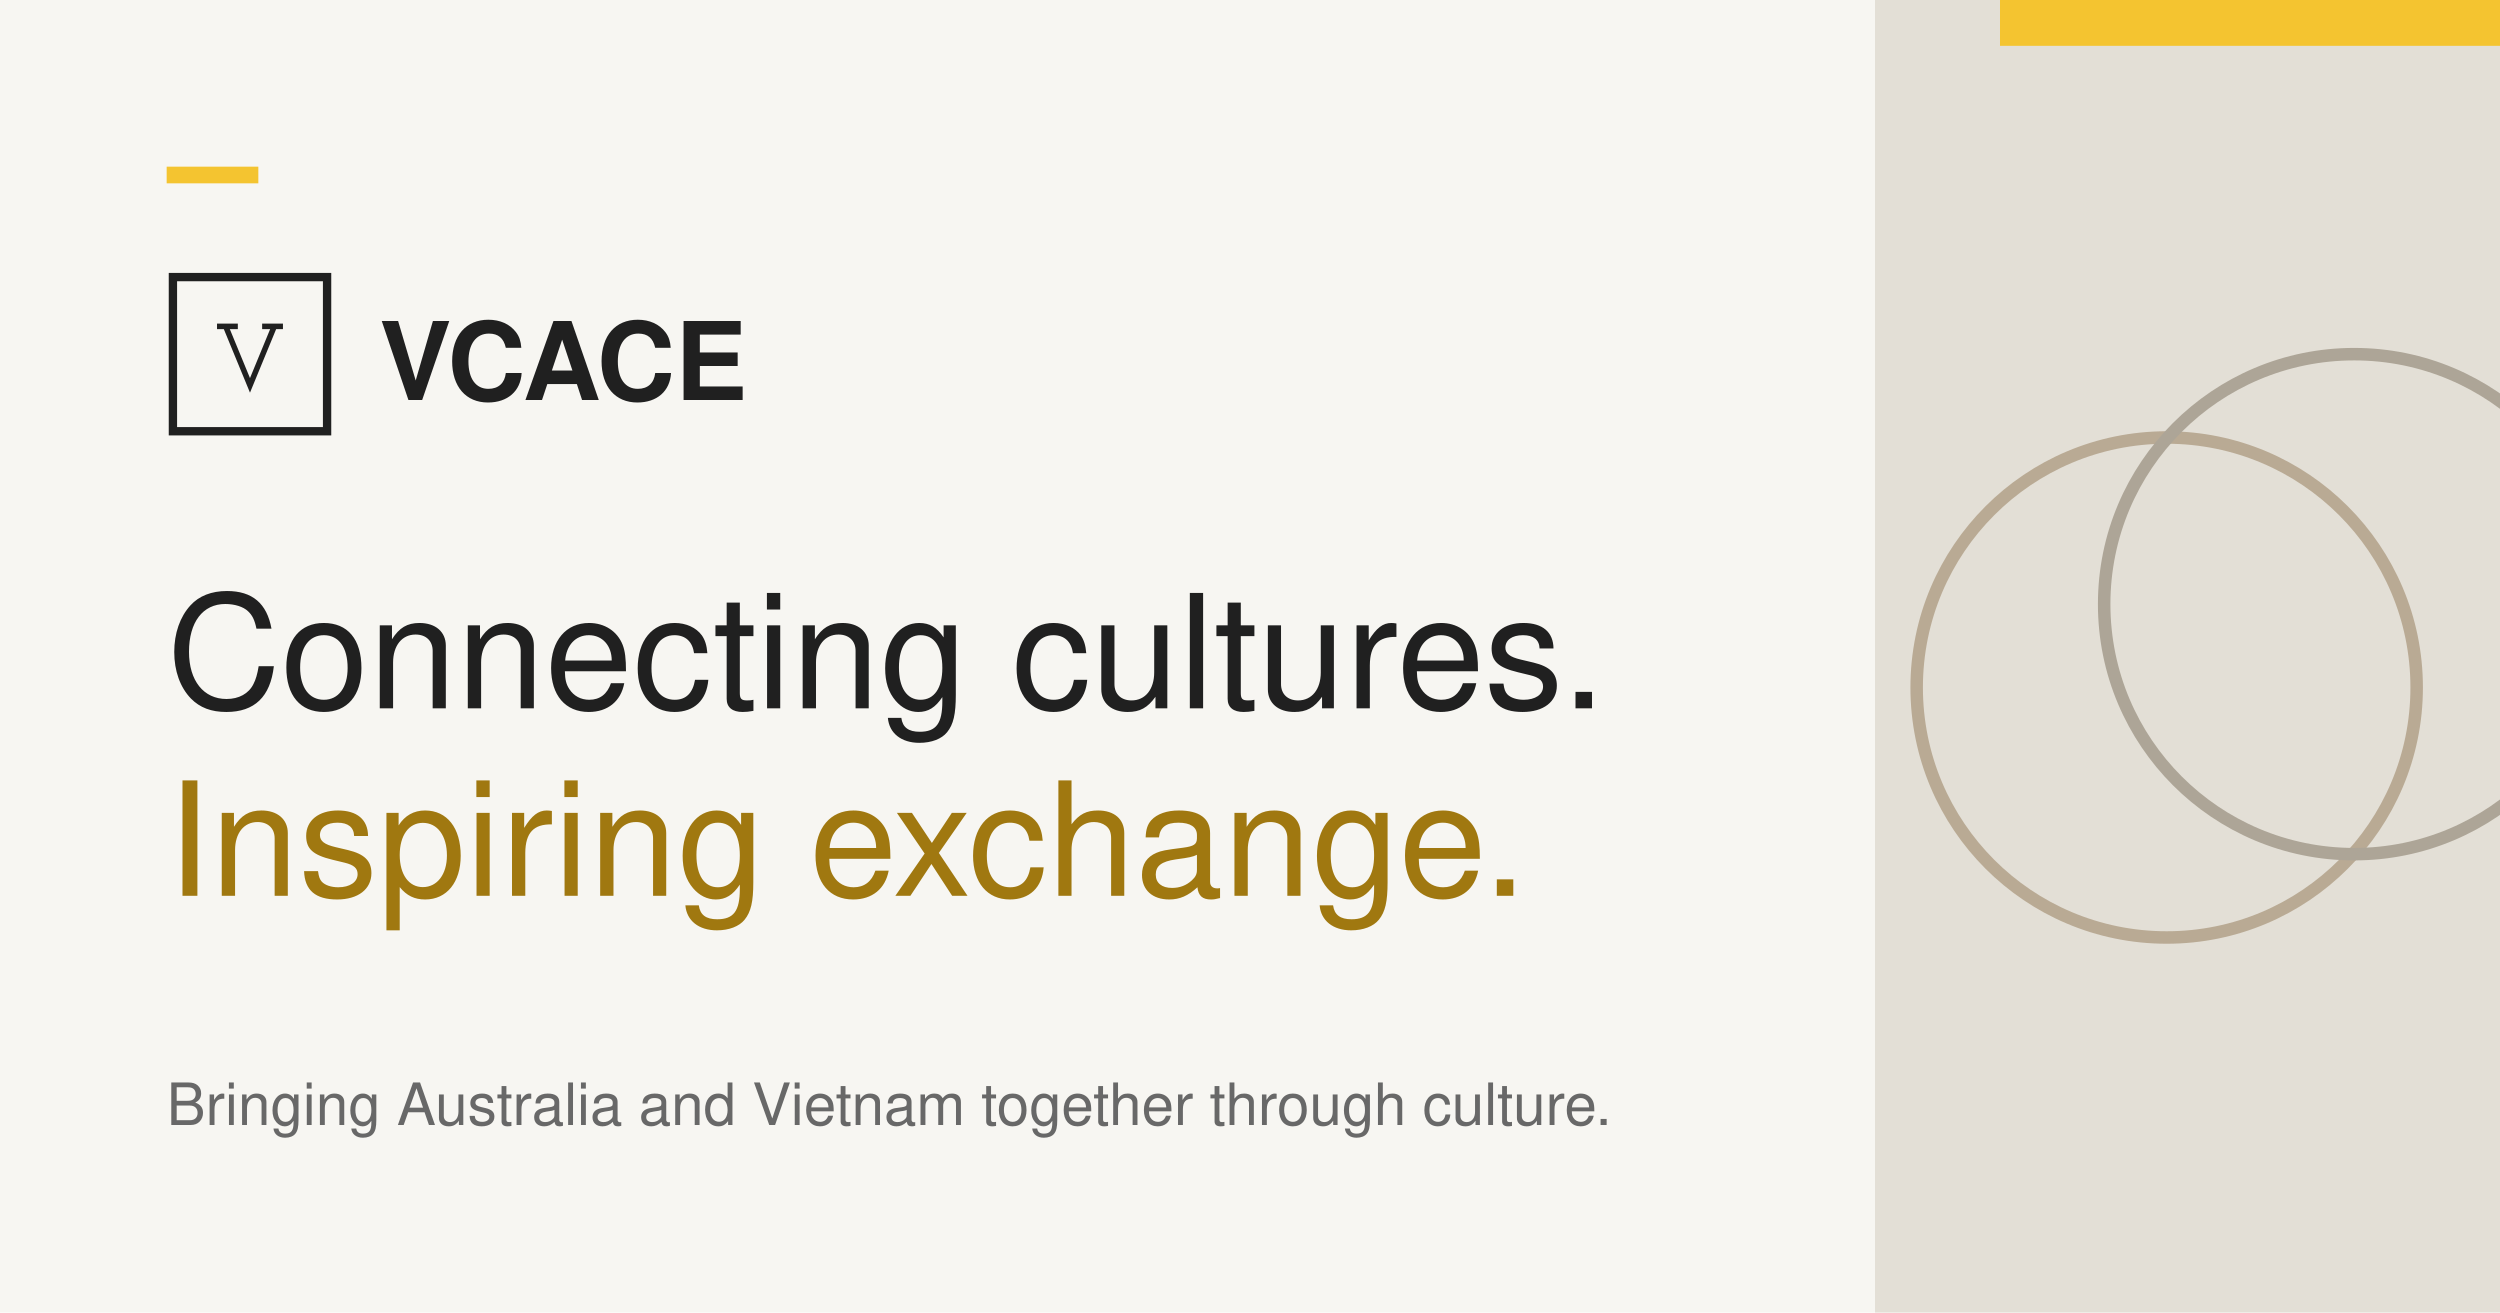
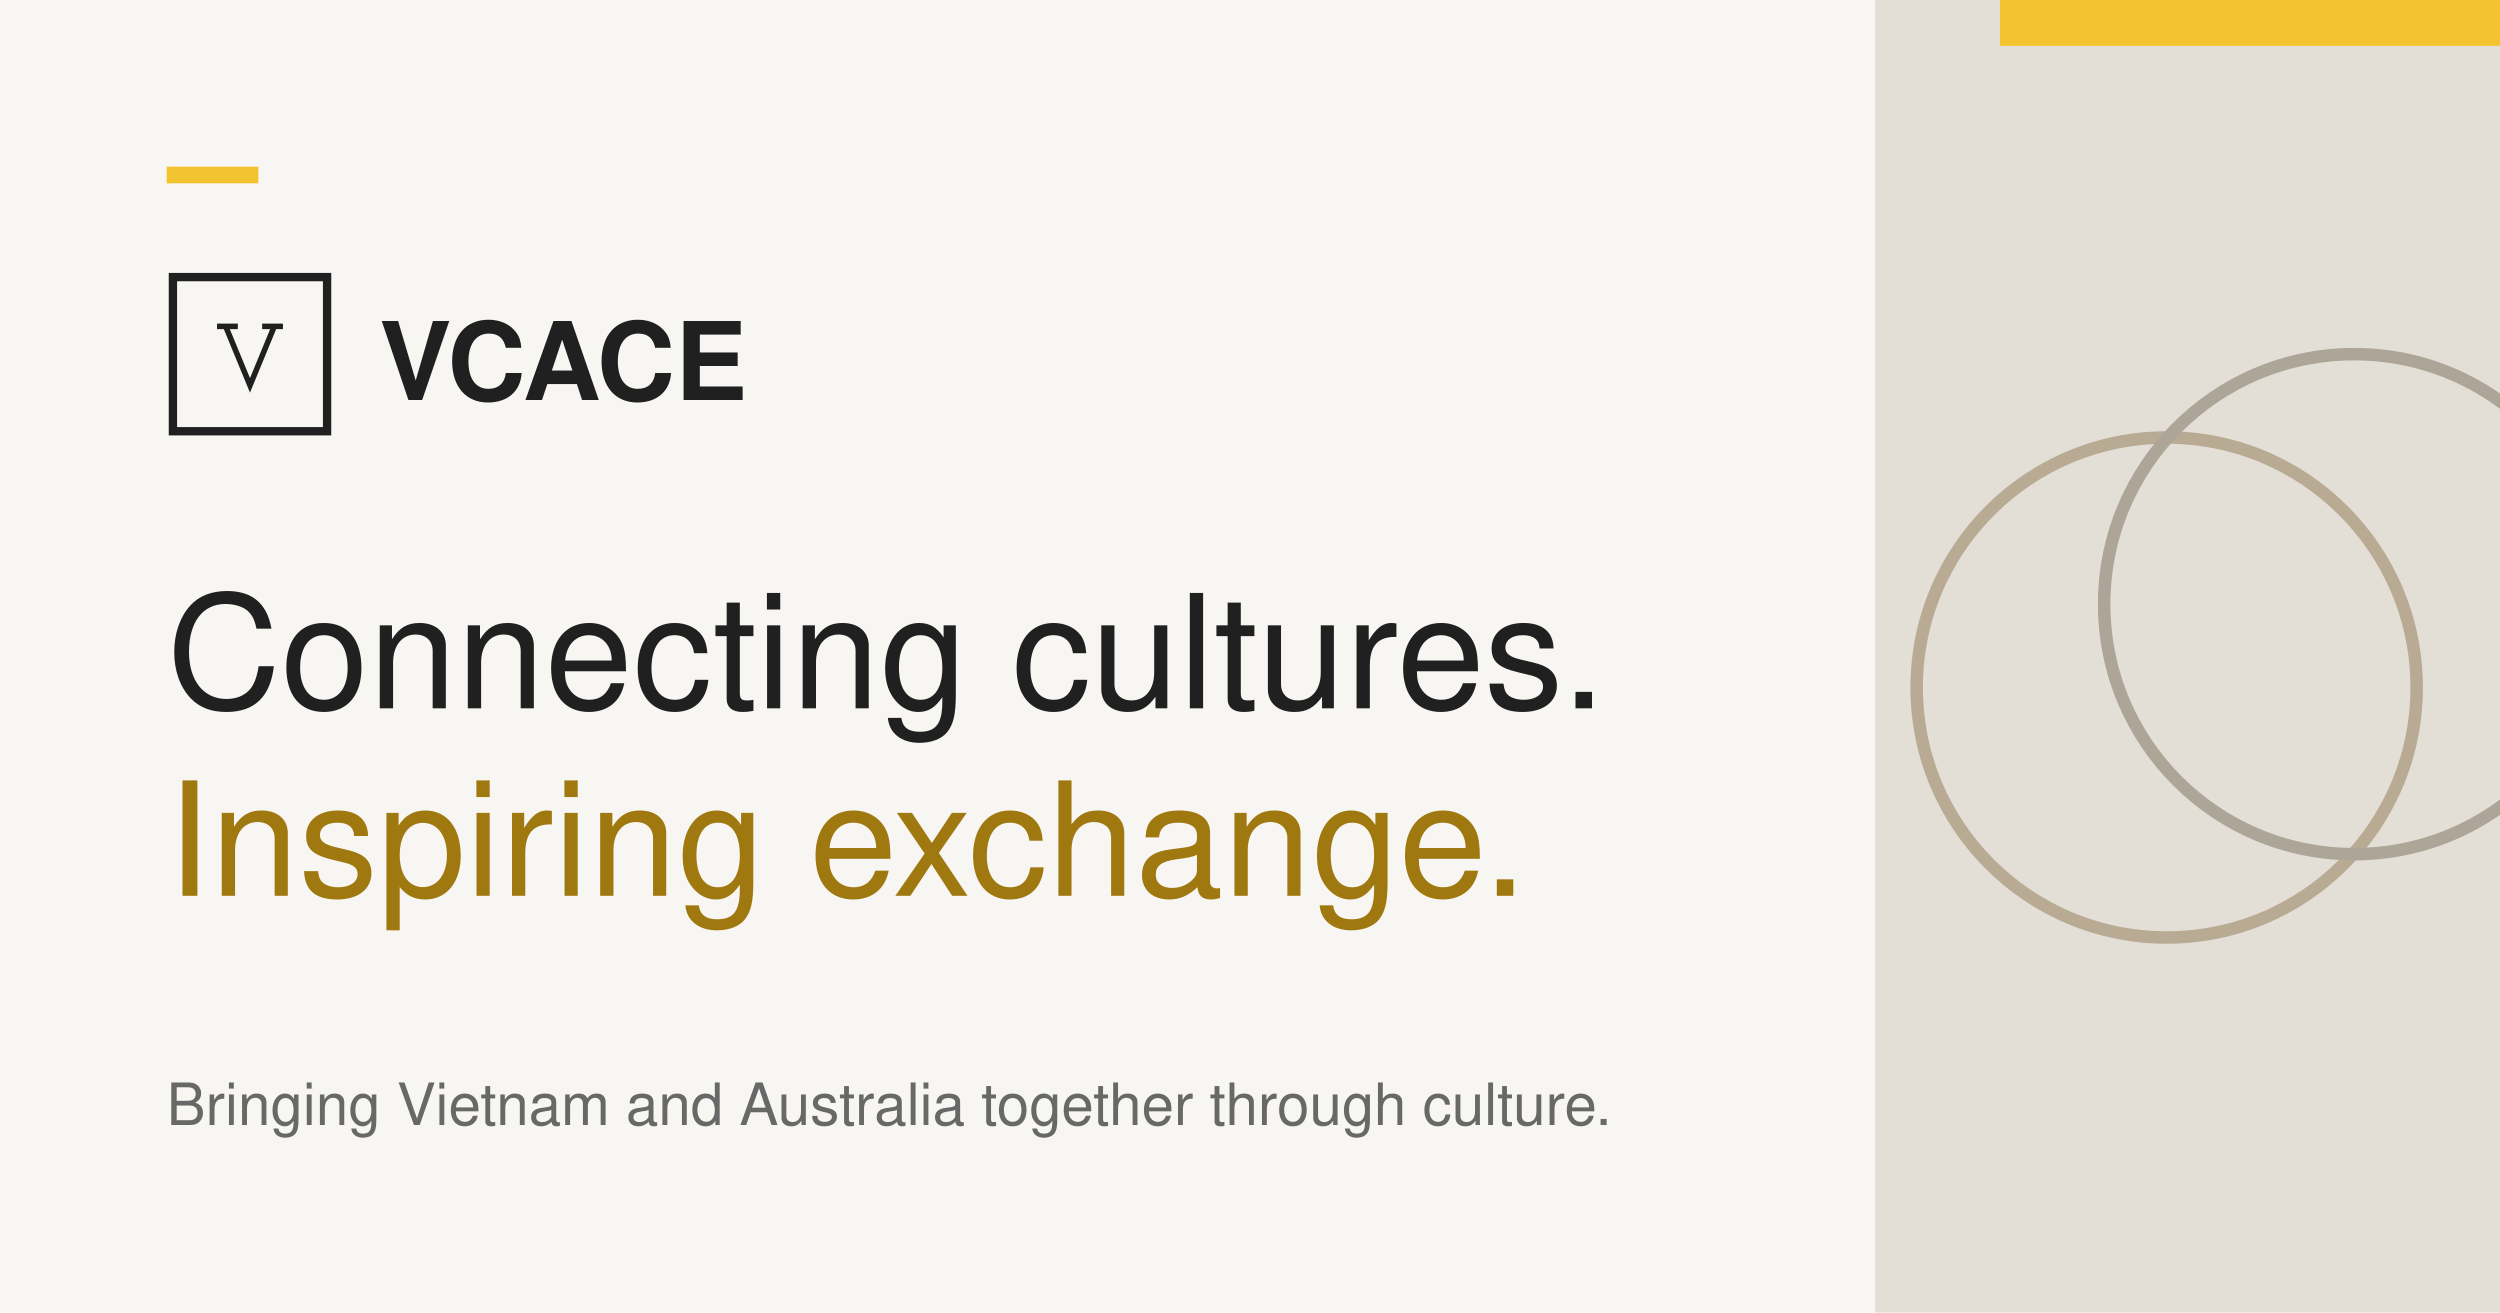
<svg xmlns="http://www.w3.org/2000/svg" viewBox="0 0 1200 630" width="1200" height="630">
  <rect width="1200" height="630" fill="#F7F6F2" />
  <rect x="80" y="80" width="44" height="8" fill="#F4C430" />
  <rect x="83" y="133" width="74" height="74" fill="none" stroke="#202020" stroke-width="4" />
  <path transform="translate(100 150) scale(1.666)" d="M2.5 4h6M15.5 4h6M5 4l7 17 7-17" fill="none" stroke="#202020" stroke-width="1.6" />
  <text x="182" y="192" font-family="'Helvetica Neue',Helvetica,Arial,sans-serif" font-weight="700" font-size="52" fill="#202020">VCACE</text>
  <text x="80" y="340" font-family="'Helvetica Neue',Helvetica,Arial,sans-serif" font-size="76" fill="#202020">Connecting cultures.</text>
  <text x="80" y="430" font-family="'Helvetica Neue',Helvetica,Arial,sans-serif" font-size="76" fill="#A07810">Inspiring exchange.</text>
-   <text x="80" y="540" font-family="'Helvetica Neue',Helvetica,Arial,sans-serif" font-size="28" fill="#686868">Bringing Australia and Vietnam together through culture.</text>
+   <text x="80" y="540" font-family="'Helvetica Neue',Helvetica,Arial,sans-serif" font-size="28" fill="#686868">Bringing Vietnam and Australia together through culture.</text>
  <rect x="900" y="0" width="300" height="630" fill="#E3DFD6" />
  <rect x="960" y="0" width="240" height="22" fill="#F4C430" />
  <circle cx="1040" cy="330" r="120" fill="none" stroke="#B9AA94" stroke-width="6" />
  <circle cx="1130" cy="290" r="120" fill="none" stroke="#ADA597" stroke-width="6" />
</svg>
